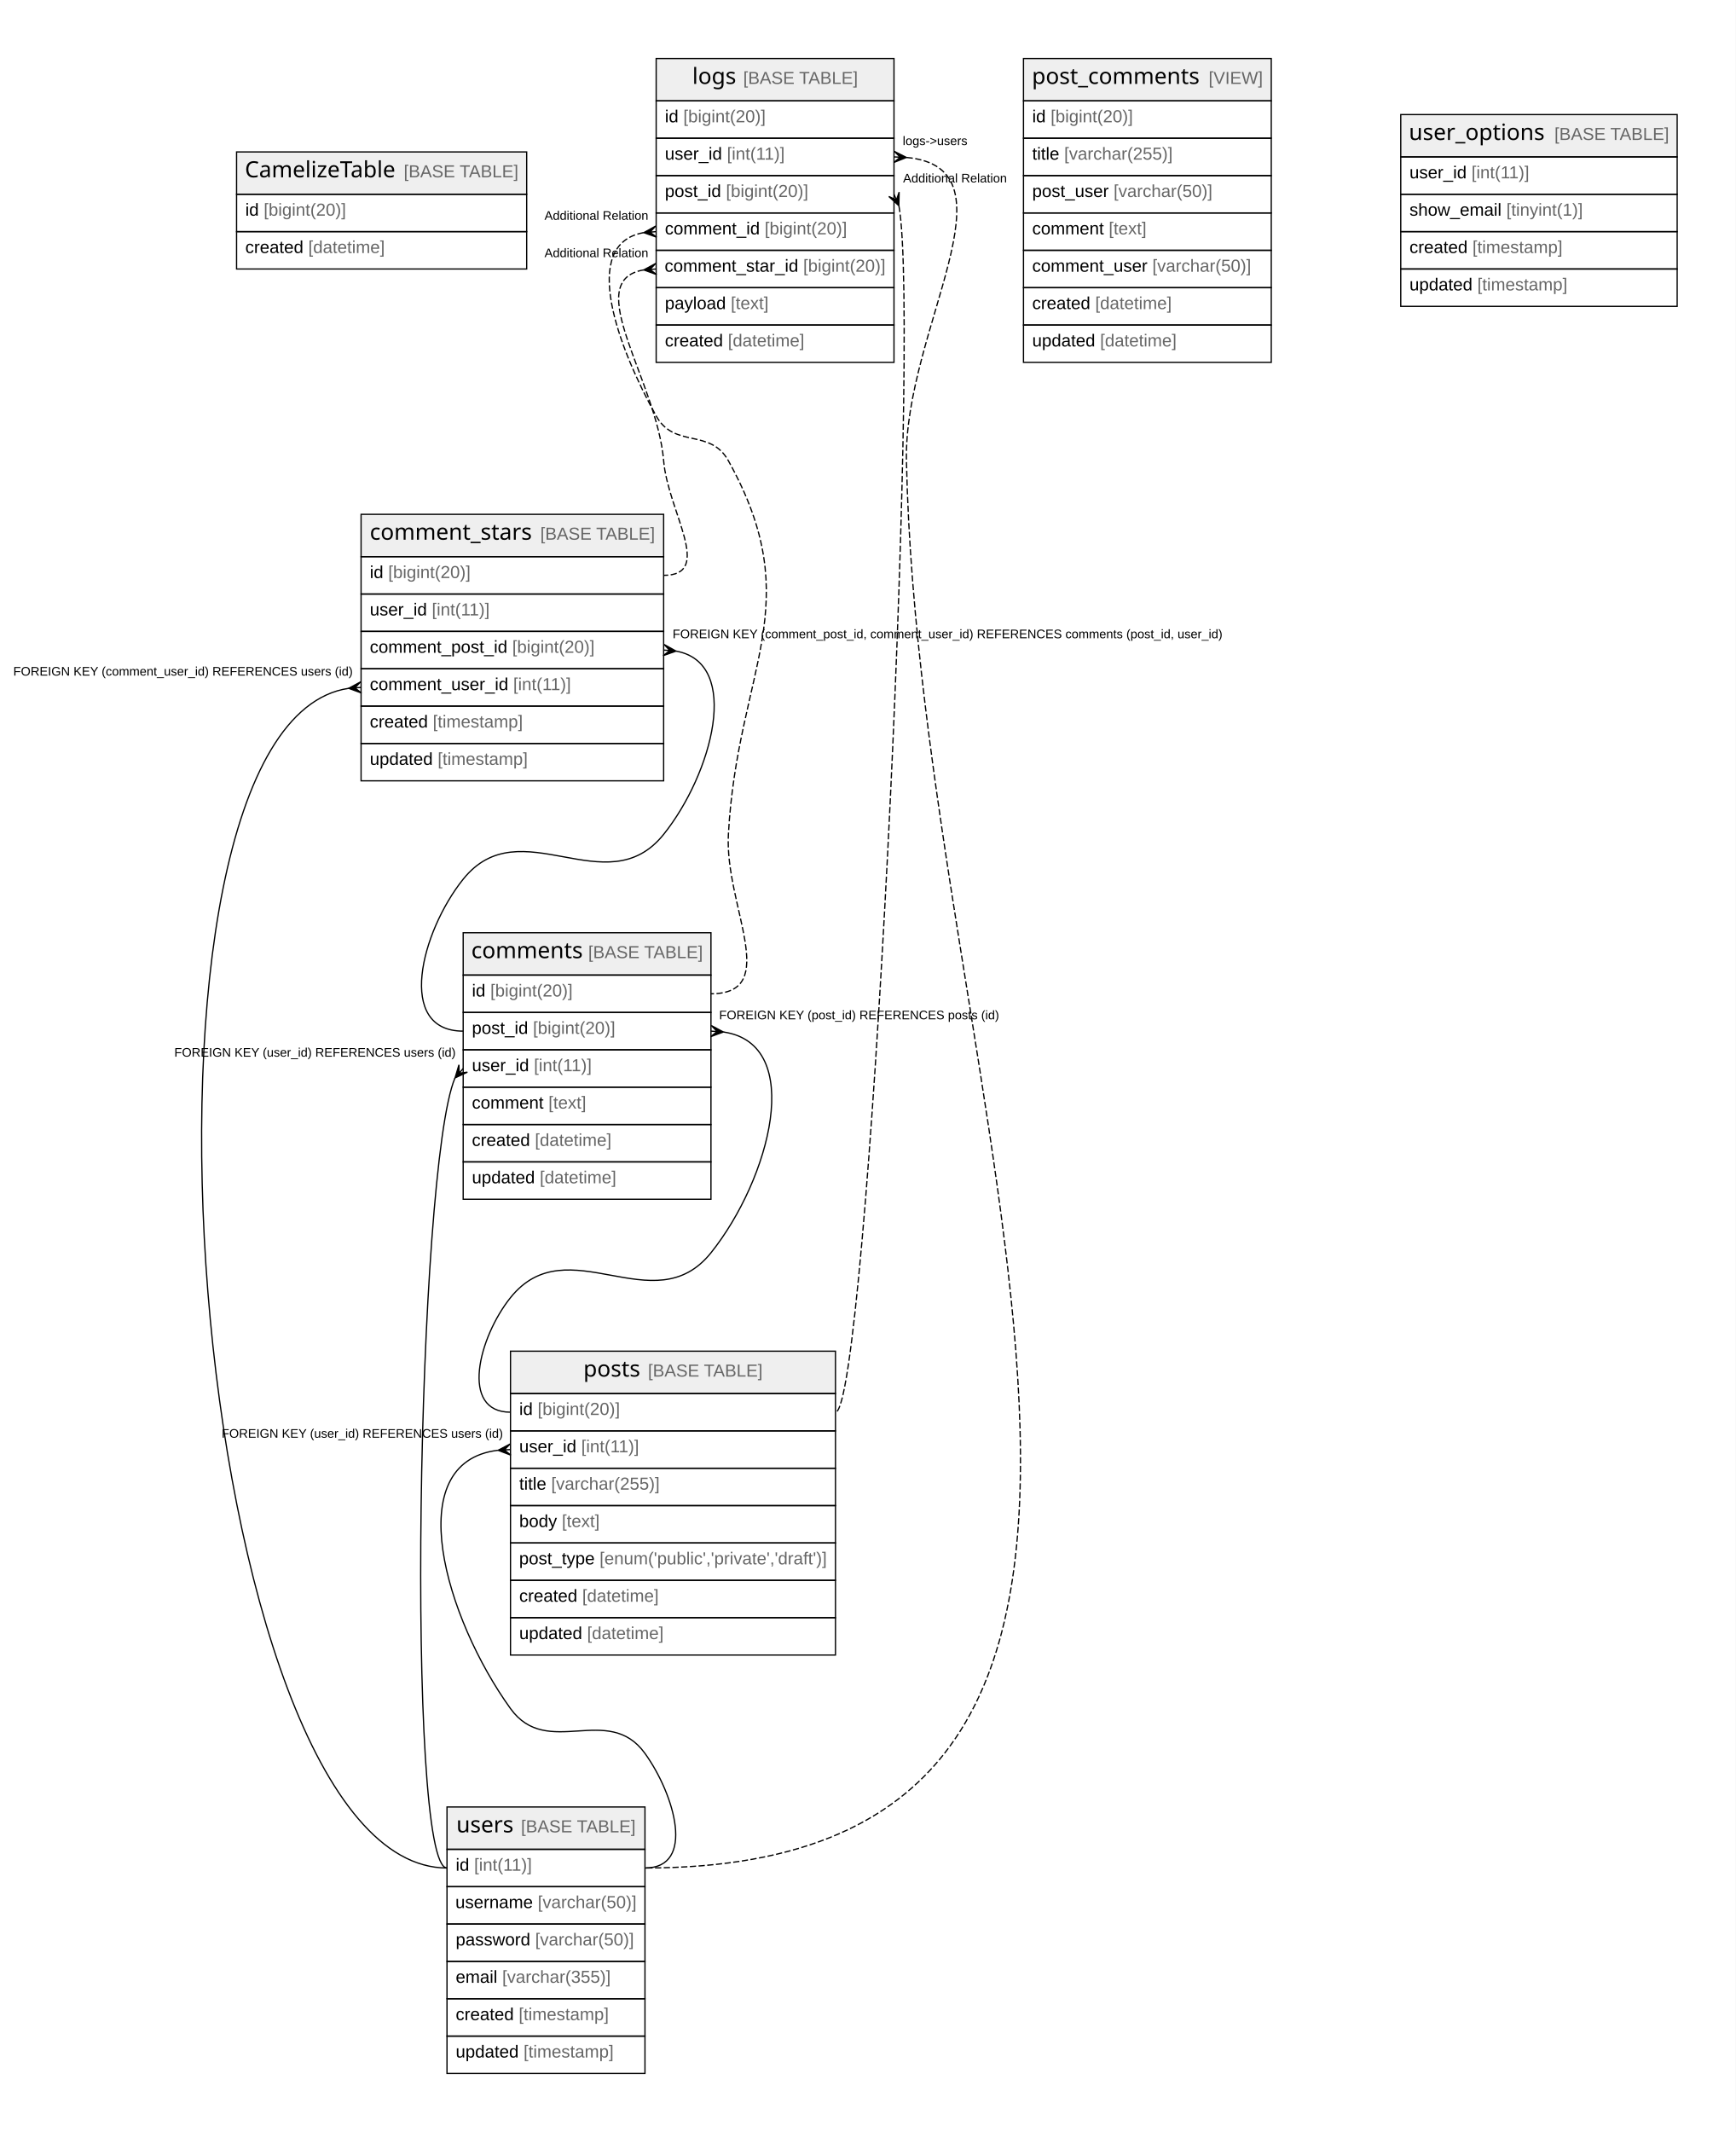
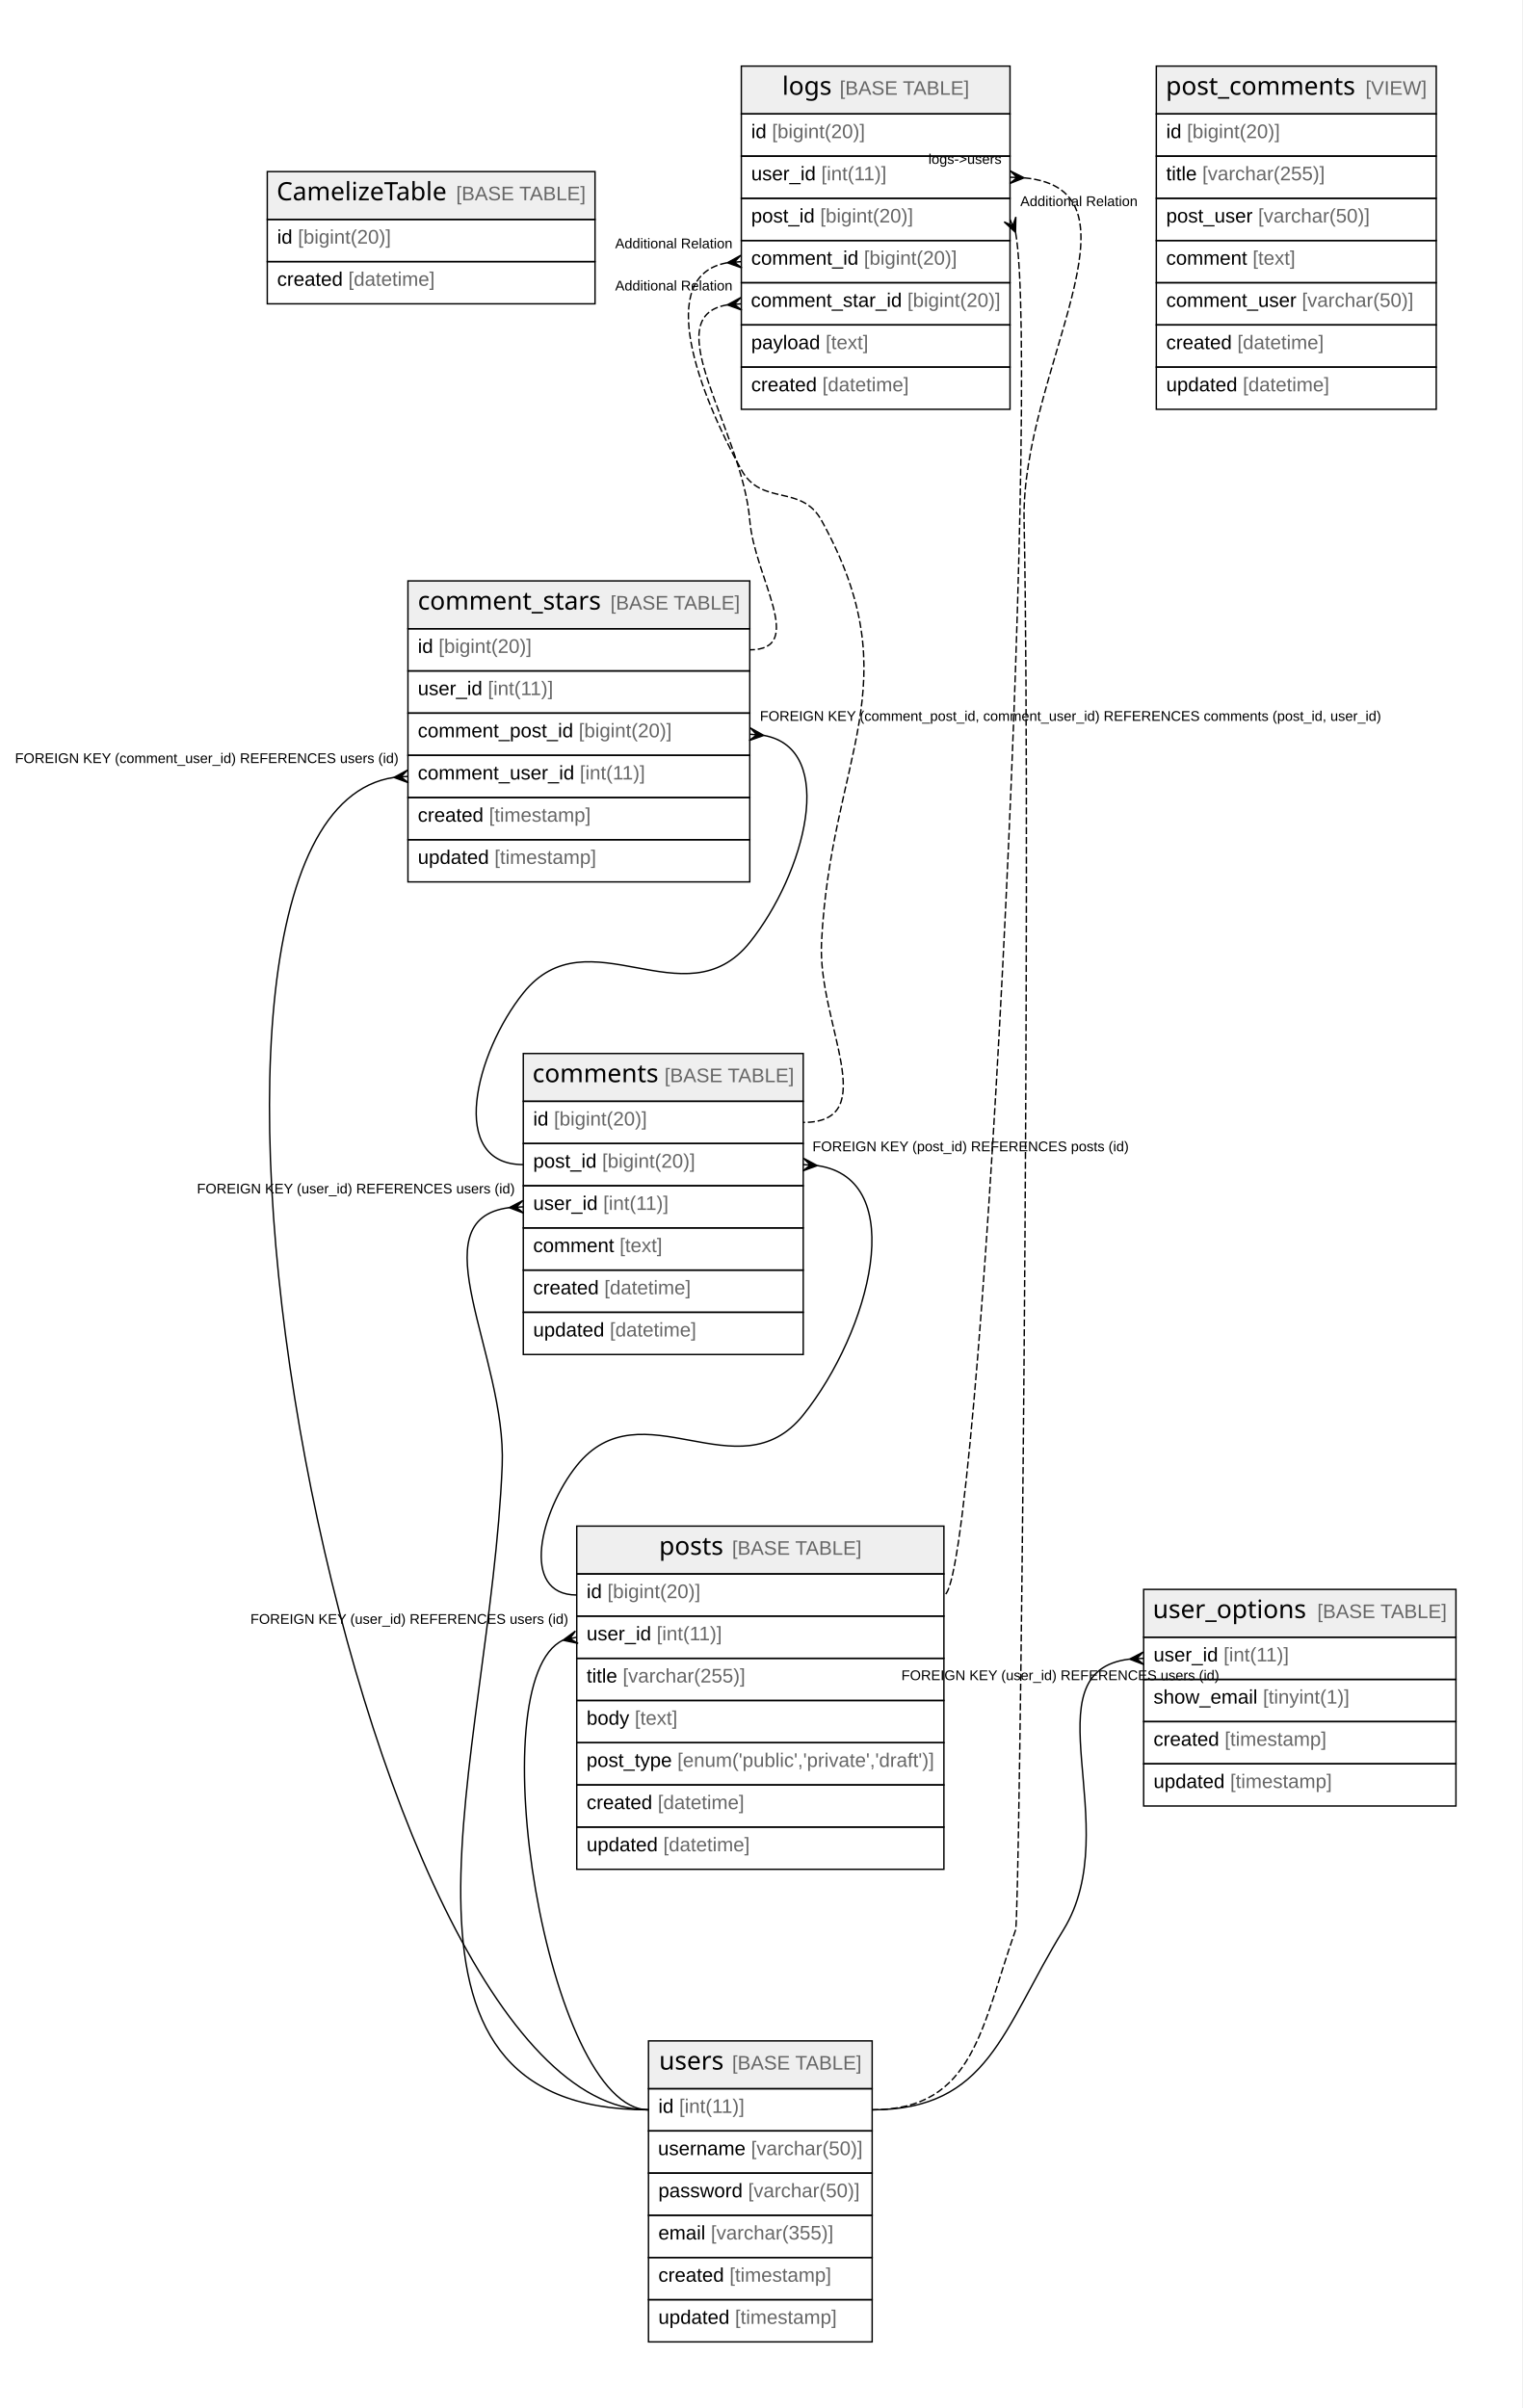
- <svg xmlns="http://www.w3.org/2000/svg" width="1394pt" height="1712pt" viewBox="0.00 0.00 1394.00 1712.00">
+ <svg xmlns="http://www.w3.org/2000/svg" width="1082pt" height="1712pt" viewBox="0.00 0.00 1082.00 1712.00">
  <g id="graph0" class="graph" transform="scale(1 1) rotate(0) translate(4 1708)">
-     <polygon fill="#ffffff" stroke="transparent" points="-4,4 -4,-1708 1390,-1708 1390,4 -4,4" />
+     <polygon fill="#ffffff" stroke="transparent" points="-4,4 -4,-1708 1078,-1708 1078,4 -4,4" />
    <g id="node1" class="node">
      <polygon fill="#efefef" stroke="transparent" points="186,-1552 186,-1586 419,-1586 419,-1552 186,-1552" />
      <polygon fill="none" stroke="#000000" points="186,-1552 186,-1586 419,-1586 419,-1552 186,-1552" />
      <text text-anchor="start" x="192.658" y="-1565.6" font-family="Arial Bold" font-size="18.00" fill="#000000">CamelizeTable</text>
      <text text-anchor="start" x="316.373" y="-1565.6" font-family="Arial" font-size="14.00" fill="#000000"> </text>
      <text text-anchor="start" x="320.262" y="-1565.6" font-family="Arial" font-size="14.00" fill="#666666">[BASE TABLE]</text>
      <polygon fill="none" stroke="#000000" points="186,-1522 186,-1552 419,-1552 419,-1522 186,-1522" />
      <text text-anchor="start" x="193" y="-1534.8" font-family="Arial" font-size="14.00" fill="#000000">id </text>
      <text text-anchor="start" x="207.786" y="-1534.8" font-family="Arial" font-size="14.00" fill="#666666">[bigint(20)]</text>
      <polygon fill="none" stroke="#000000" points="186,-1492 186,-1522 419,-1522 419,-1492 186,-1492" />
      <text text-anchor="start" x="193" y="-1504.8" font-family="Arial" font-size="14.00" fill="#000000">created </text>
      <text text-anchor="start" x="243.586" y="-1504.8" font-family="Arial" font-size="14.00" fill="#666666">[datetime]</text>
    </g>
    <g id="node2" class="node">
      <polygon fill="#efefef" stroke="transparent" points="286,-1261 286,-1295 529,-1295 529,-1261 286,-1261" />
      <polygon fill="none" stroke="#000000" points="286,-1261 286,-1295 529,-1295 529,-1261 286,-1261" />
      <text text-anchor="start" x="292.986" y="-1274.6" font-family="Arial Bold" font-size="18.00" fill="#000000">comment_stars</text>
      <text text-anchor="start" x="426.044" y="-1274.6" font-family="Arial" font-size="14.00" fill="#000000"> </text>
      <text text-anchor="start" x="429.934" y="-1274.6" font-family="Arial" font-size="14.00" fill="#666666">[BASE TABLE]</text>
      <polygon fill="none" stroke="#000000" points="286,-1231 286,-1261 529,-1261 529,-1231 286,-1231" />
      <text text-anchor="start" x="293" y="-1243.8" font-family="Arial" font-size="14.00" fill="#000000">id </text>
      <text text-anchor="start" x="307.786" y="-1243.8" font-family="Arial" font-size="14.00" fill="#666666">[bigint(20)]</text>
      <polygon fill="none" stroke="#000000" points="286,-1201 286,-1231 529,-1231 529,-1201 286,-1201" />
      <text text-anchor="start" x="293" y="-1213.8" font-family="Arial" font-size="14.00" fill="#000000">user_id </text>
      <text text-anchor="start" x="342.807" y="-1213.8" font-family="Arial" font-size="14.00" fill="#666666">[int(11)]</text>
      <polygon fill="none" stroke="#000000" points="286,-1171 286,-1201 529,-1201 529,-1171 286,-1171" />
      <text text-anchor="start" x="293" y="-1183.8" font-family="Arial" font-size="14.00" fill="#000000">comment_post_id </text>
      <text text-anchor="start" x="407.393" y="-1183.8" font-family="Arial" font-size="14.00" fill="#666666">[bigint(20)]</text>
      <polygon fill="none" stroke="#000000" points="286,-1141 286,-1171 529,-1171 529,-1141 286,-1141" />
      <text text-anchor="start" x="293" y="-1153.8" font-family="Arial" font-size="14.00" fill="#000000">comment_user_id </text>
      <text text-anchor="start" x="408.165" y="-1153.8" font-family="Arial" font-size="14.00" fill="#666666">[int(11)]</text>
      <polygon fill="none" stroke="#000000" points="286,-1111 286,-1141 529,-1141 529,-1111 286,-1111" />
      <text text-anchor="start" x="293" y="-1123.8" font-family="Arial" font-size="14.00" fill="#000000">created </text>
      <text text-anchor="start" x="343.586" y="-1123.8" font-family="Arial" font-size="14.00" fill="#666666">[timestamp]</text>
      <polygon fill="none" stroke="#000000" points="286,-1081 286,-1111 529,-1111 529,-1081 286,-1081" />
      <text text-anchor="start" x="293" y="-1093.8" font-family="Arial" font-size="14.00" fill="#000000">updated </text>
      <text text-anchor="start" x="347.496" y="-1093.8" font-family="Arial" font-size="14.00" fill="#666666">[timestamp]</text>
    </g>
    <g id="node3" class="node">
      <polygon fill="#efefef" stroke="transparent" points="368,-925 368,-959 567,-959 567,-925 368,-925" />
      <polygon fill="none" stroke="#000000" points="368,-925 368,-959 567,-959 567,-925 368,-925" />
      <text text-anchor="start" x="374.502" y="-938.6" font-family="Arial Bold" font-size="18.00" fill="#000000">comments</text>
      <text text-anchor="start" x="464.528" y="-938.6" font-family="Arial" font-size="14.00" fill="#000000"> </text>
      <text text-anchor="start" x="468.418" y="-938.6" font-family="Arial" font-size="14.00" fill="#666666">[BASE TABLE]</text>
      <polygon fill="none" stroke="#000000" points="368,-895 368,-925 567,-925 567,-895 368,-895" />
      <text text-anchor="start" x="375" y="-907.8" font-family="Arial" font-size="14.00" fill="#000000">id </text>
      <text text-anchor="start" x="389.786" y="-907.8" font-family="Arial" font-size="14.00" fill="#666666">[bigint(20)]</text>
      <polygon fill="none" stroke="#000000" points="368,-865 368,-895 567,-895 567,-865 368,-865" />
      <text text-anchor="start" x="375" y="-877.8" font-family="Arial" font-size="14.00" fill="#000000">post_id </text>
      <text text-anchor="start" x="424.034" y="-877.8" font-family="Arial" font-size="14.00" fill="#666666">[bigint(20)]</text>
      <polygon fill="none" stroke="#000000" points="368,-835 368,-865 567,-865 567,-835 368,-835" />
      <text text-anchor="start" x="375" y="-847.8" font-family="Arial" font-size="14.00" fill="#000000">user_id </text>
      <text text-anchor="start" x="424.807" y="-847.8" font-family="Arial" font-size="14.00" fill="#666666">[int(11)]</text>
      <polygon fill="none" stroke="#000000" points="368,-805 368,-835 567,-835 567,-805 368,-805" />
      <text text-anchor="start" x="375" y="-817.8" font-family="Arial" font-size="14.00" fill="#000000">comment </text>
      <text text-anchor="start" x="436.462" y="-817.8" font-family="Arial" font-size="14.00" fill="#666666">[text]</text>
      <polygon fill="none" stroke="#000000" points="368,-775 368,-805 567,-805 567,-775 368,-775" />
      <text text-anchor="start" x="375" y="-787.8" font-family="Arial" font-size="14.00" fill="#000000">created </text>
      <text text-anchor="start" x="425.586" y="-787.8" font-family="Arial" font-size="14.00" fill="#666666">[datetime]</text>
      <polygon fill="none" stroke="#000000" points="368,-745 368,-775 567,-775 567,-745 368,-745" />
      <text text-anchor="start" x="375" y="-757.8" font-family="Arial" font-size="14.00" fill="#000000">updated </text>
      <text text-anchor="start" x="429.496" y="-757.8" font-family="Arial" font-size="14.00" fill="#666666">[datetime]</text>
    </g>
    <g id="edge2" class="edge">
      <path fill="none" stroke="#000000" d="M538.992,-1185.156C592.032,-1175.563 567.876,-1086.529 529,-1038 483.158,-980.775 413.842,-1059.225 368,-1002 334.099,-959.682 313.778,-880 368,-880" />
      <polygon fill="#000000" stroke="#000000" points="538.965,-1185.158 528.621,-1181.516 533.982,-1185.579 529,-1186 529,-1186 529,-1186 533.982,-1185.579 529.379,-1190.484 538.965,-1185.158 538.965,-1185.158" />
      <text text-anchor="start" x="536.182" y="-1195.5" font-family="Arial" font-size="10.00" fill="#000000">FOREIGN KEY (comment_post_id, comment_user_id) REFERENCES comments (post_id, user_id)</text>
    </g>
    <g id="node8" class="node">
-       <polygon fill="#efefef" stroke="transparent" points="355,-223 355,-257 514,-257 514,-223 355,-223" />
-       <polygon fill="none" stroke="#000000" points="355,-223 355,-257 514,-257 514,-223 355,-223" />
-       <text text-anchor="start" x="362.499" y="-236.6" font-family="Arial Bold" font-size="18.00" fill="#000000">users</text>
-       <text text-anchor="start" x="410.531" y="-236.6" font-family="Arial" font-size="14.00" fill="#000000"> </text>
-       <text text-anchor="start" x="414.421" y="-236.6" font-family="Arial" font-size="14.00" fill="#666666">[BASE TABLE]</text>
-       <polygon fill="none" stroke="#000000" points="355,-193 355,-223 514,-223 514,-193 355,-193" />
-       <text text-anchor="start" x="362" y="-205.8" font-family="Arial" font-size="14.00" fill="#000000">id </text>
-       <text text-anchor="start" x="376.786" y="-205.8" font-family="Arial" font-size="14.00" fill="#666666">[int(11)]</text>
-       <polygon fill="none" stroke="#000000" points="355,-163 355,-193 514,-193 514,-163 355,-163" />
-       <text text-anchor="start" x="361.748" y="-175.8" font-family="Arial" font-size="14.00" fill="#000000">username </text>
-       <text text-anchor="start" x="427.893" y="-175.8" font-family="Arial" font-size="14.00" fill="#666666">[varchar(50)]</text>
-       <polygon fill="none" stroke="#000000" points="355,-133 355,-163 514,-163 514,-133 355,-133" />
-       <text text-anchor="start" x="362" y="-145.8" font-family="Arial" font-size="14.00" fill="#000000">password </text>
-       <text text-anchor="start" x="425.807" y="-145.8" font-family="Arial" font-size="14.00" fill="#666666">[varchar(50)]</text>
-       <polygon fill="none" stroke="#000000" points="355,-103 355,-133 514,-133 514,-103 355,-103" />
-       <text text-anchor="start" x="362" y="-115.8" font-family="Arial" font-size="14.00" fill="#000000">email </text>
-       <text text-anchor="start" x="399.345" y="-115.8" font-family="Arial" font-size="14.00" fill="#666666">[varchar(355)]</text>
-       <polygon fill="none" stroke="#000000" points="355,-73 355,-103 514,-103 514,-73 355,-73" />
-       <text text-anchor="start" x="362" y="-85.8" font-family="Arial" font-size="14.00" fill="#000000">created </text>
-       <text text-anchor="start" x="412.586" y="-85.8" font-family="Arial" font-size="14.00" fill="#666666">[timestamp]</text>
-       <polygon fill="none" stroke="#000000" points="355,-43 355,-73 514,-73 514,-43 355,-43" />
-       <text text-anchor="start" x="362" y="-55.8" font-family="Arial" font-size="14.00" fill="#000000">updated </text>
-       <text text-anchor="start" x="416.496" y="-55.8" font-family="Arial" font-size="14.00" fill="#666666">[timestamp]</text>
+       <polygon fill="#efefef" stroke="transparent" points="457,-223 457,-257 616,-257 616,-223 457,-223" />
+       <polygon fill="none" stroke="#000000" points="457,-223 457,-257 616,-257 616,-223 457,-223" />
+       <text text-anchor="start" x="464.499" y="-236.6" font-family="Arial Bold" font-size="18.00" fill="#000000">users</text>
+       <text text-anchor="start" x="512.531" y="-236.6" font-family="Arial" font-size="14.00" fill="#000000"> </text>
+       <text text-anchor="start" x="516.421" y="-236.6" font-family="Arial" font-size="14.00" fill="#666666">[BASE TABLE]</text>
+       <polygon fill="none" stroke="#000000" points="457,-193 457,-223 616,-223 616,-193 457,-193" />
+       <text text-anchor="start" x="464" y="-205.8" font-family="Arial" font-size="14.00" fill="#000000">id </text>
+       <text text-anchor="start" x="478.786" y="-205.8" font-family="Arial" font-size="14.00" fill="#666666">[int(11)]</text>
+       <polygon fill="none" stroke="#000000" points="457,-163 457,-193 616,-193 616,-163 457,-163" />
+       <text text-anchor="start" x="463.748" y="-175.8" font-family="Arial" font-size="14.00" fill="#000000">username </text>
+       <text text-anchor="start" x="529.893" y="-175.8" font-family="Arial" font-size="14.00" fill="#666666">[varchar(50)]</text>
+       <polygon fill="none" stroke="#000000" points="457,-133 457,-163 616,-163 616,-133 457,-133" />
+       <text text-anchor="start" x="464" y="-145.8" font-family="Arial" font-size="14.00" fill="#000000">password </text>
+       <text text-anchor="start" x="527.807" y="-145.8" font-family="Arial" font-size="14.00" fill="#666666">[varchar(50)]</text>
+       <polygon fill="none" stroke="#000000" points="457,-103 457,-133 616,-133 616,-103 457,-103" />
+       <text text-anchor="start" x="464" y="-115.8" font-family="Arial" font-size="14.00" fill="#000000">email </text>
+       <text text-anchor="start" x="501.345" y="-115.8" font-family="Arial" font-size="14.00" fill="#666666">[varchar(355)]</text>
+       <polygon fill="none" stroke="#000000" points="457,-73 457,-103 616,-103 616,-73 457,-73" />
+       <text text-anchor="start" x="464" y="-85.8" font-family="Arial" font-size="14.00" fill="#000000">created </text>
+       <text text-anchor="start" x="514.586" y="-85.8" font-family="Arial" font-size="14.00" fill="#666666">[timestamp]</text>
+       <polygon fill="none" stroke="#000000" points="457,-43 457,-73 616,-73 616,-43 457,-43" />
+       <text text-anchor="start" x="464" y="-55.8" font-family="Arial" font-size="14.00" fill="#000000">updated </text>
+       <text text-anchor="start" x="518.496" y="-55.8" font-family="Arial" font-size="14.00" fill="#666666">[timestamp]</text>
    </g>
    <g id="edge1" class="edge">
-       <path fill="none" stroke="#000000" d="M276.007,-1155.27C77.037,-1125.695 147.18,-208 355,-208" />
-       <polygon fill="#000000" stroke="#000000" points="276.027,-1155.271 285.672,-1160.488 281.013,-1155.635 286,-1156 286,-1156 286,-1156 281.013,-1155.635 286.328,-1151.512 276.027,-1155.271 276.027,-1155.271" />
+       <path fill="none" stroke="#000000" d="M275.951,-1155.27C77.456,-1125.695 246.383,-208 457,-208" />
+       <polygon fill="#000000" stroke="#000000" points="276.026,-1155.275 285.674,-1160.488 281.013,-1155.638 286,-1156 286,-1156 286,-1156 281.013,-1155.638 286.326,-1151.512 276.026,-1155.275 276.026,-1155.275" />
      <text text-anchor="start" x="6.669" y="-1165.5" font-family="Arial" font-size="10.00" fill="#000000">FOREIGN KEY (comment_user_id) REFERENCES users (id)</text>
    </g>
    <g id="node6" class="node">
      <polygon fill="#efefef" stroke="transparent" points="406,-589 406,-623 667,-623 667,-589 406,-589" />
      <polygon fill="none" stroke="#000000" points="406,-589 406,-623 667,-623 667,-589 406,-589" />
      <text text-anchor="start" x="464.512" y="-602.6" font-family="Arial Bold" font-size="18.00" fill="#000000">posts</text>
      <text text-anchor="start" x="512.518" y="-602.6" font-family="Arial" font-size="14.00" fill="#000000"> </text>
      <text text-anchor="start" x="516.408" y="-602.6" font-family="Arial" font-size="14.00" fill="#666666">[BASE TABLE]</text>
      <polygon fill="none" stroke="#000000" points="406,-559 406,-589 667,-589 667,-559 406,-559" />
      <text text-anchor="start" x="413" y="-571.8" font-family="Arial" font-size="14.00" fill="#000000">id </text>
      <text text-anchor="start" x="427.786" y="-571.8" font-family="Arial" font-size="14.00" fill="#666666">[bigint(20)]</text>
      <polygon fill="none" stroke="#000000" points="406,-529 406,-559 667,-559 667,-529 406,-529" />
      <text text-anchor="start" x="413" y="-541.8" font-family="Arial" font-size="14.00" fill="#000000">user_id </text>
      <text text-anchor="start" x="462.807" y="-541.8" font-family="Arial" font-size="14.00" fill="#666666">[int(11)]</text>
      <polygon fill="none" stroke="#000000" points="406,-499 406,-529 667,-529 667,-499 406,-499" />
      <text text-anchor="start" x="413" y="-511.8" font-family="Arial" font-size="14.00" fill="#000000">title </text>
      <text text-anchor="start" x="438.676" y="-511.8" font-family="Arial" font-size="14.00" fill="#666666">[varchar(255)]</text>
      <polygon fill="none" stroke="#000000" points="406,-469 406,-499 667,-499 667,-469 406,-469" />
      <text text-anchor="start" x="413" y="-481.8" font-family="Arial" font-size="14.00" fill="#000000">body </text>
      <text text-anchor="start" x="447.248" y="-481.8" font-family="Arial" font-size="14.00" fill="#666666">[text]</text>
      <polygon fill="none" stroke="#000000" points="406,-439 406,-469 667,-469 667,-439 406,-439" />
      <text text-anchor="start" x="412.923" y="-451.8" font-family="Arial" font-size="14.00" fill="#000000">post_type </text>
      <text text-anchor="start" x="477.523" y="-451.8" font-family="Arial" font-size="14.00" fill="#666666">[enum('public','private','draft')]</text>
      <polygon fill="none" stroke="#000000" points="406,-409 406,-439 667,-439 667,-409 406,-409" />
      <text text-anchor="start" x="413" y="-421.8" font-family="Arial" font-size="14.00" fill="#000000">created </text>
      <text text-anchor="start" x="463.586" y="-421.8" font-family="Arial" font-size="14.00" fill="#666666">[datetime]</text>
      <polygon fill="none" stroke="#000000" points="406,-379 406,-409 667,-409 667,-379 406,-379" />
      <text text-anchor="start" x="413" y="-391.8" font-family="Arial" font-size="14.00" fill="#000000">updated </text>
      <text text-anchor="start" x="467.496" y="-391.8" font-family="Arial" font-size="14.00" fill="#666666">[datetime]</text>
    </g>
    <g id="edge3" class="edge">
      <path fill="none" stroke="#000000" d="M577.011,-879.312C643.407,-869.665 614.24,-760.969 567,-702 521.158,-644.775 451.842,-723.225 406,-666 380.436,-634.088 365.111,-574 406,-574" />
      <polygon fill="#000000" stroke="#000000" points="576.976,-879.314 566.691,-875.511 571.988,-879.657 567,-880 567,-880 567,-880 571.988,-879.657 567.309,-884.489 576.976,-879.314 576.976,-879.314" />
      <text text-anchor="start" x="573.563" y="-889.5" font-family="Arial" font-size="10.00" fill="#000000">FOREIGN KEY (post_id) REFERENCES posts (id)</text>
    </g>
    <g id="edge4" class="edge">
-       <path fill="none" stroke="#000000" d="M361.392,-842.343C330.852,-769.909 321.625,-208 355,-208" />
-       <polygon fill="#000000" stroke="#000000" points="361.466,-842.429 364.593,-852.94 364.733,-846.215 368,-850 368,-850 368,-850 364.733,-846.215 371.407,-847.06 361.466,-842.429 361.466,-842.429" />
+       <path fill="none" stroke="#000000" d="M357.845,-849.394C292.126,-840.875 356.186,-744.298 353,-666 344.513,-457.435 248.262,-208 457,-208" />
+       <polygon fill="#000000" stroke="#000000" points="358.018,-849.404 367.732,-854.492 363.009,-849.702 368,-850 368,-850 368,-850 363.009,-849.702 368.268,-845.508 358.018,-849.404 358.018,-849.404" />
      <text text-anchor="start" x="136.012" y="-859.5" font-family="Arial" font-size="10.00" fill="#000000">FOREIGN KEY (user_id) REFERENCES users (id)</text>
    </g>
    <g id="node4" class="node">
      <polygon fill="#efefef" stroke="transparent" points="523,-1627 523,-1661 714,-1661 714,-1627 523,-1627" />
      <polygon fill="none" stroke="#000000" points="523,-1627 523,-1661 714,-1661 714,-1627 523,-1627" />
      <text text-anchor="start" x="552.014" y="-1640.6" font-family="Arial Bold" font-size="18.00" fill="#000000">logs</text>
      <text text-anchor="start" x="589.016" y="-1640.6" font-family="Arial" font-size="14.00" fill="#000000"> </text>
      <text text-anchor="start" x="592.906" y="-1640.6" font-family="Arial" font-size="14.00" fill="#666666">[BASE TABLE]</text>
      <polygon fill="none" stroke="#000000" points="523,-1597 523,-1627 714,-1627 714,-1597 523,-1597" />
      <text text-anchor="start" x="530" y="-1609.8" font-family="Arial" font-size="14.00" fill="#000000">id </text>
      <text text-anchor="start" x="544.786" y="-1609.8" font-family="Arial" font-size="14.00" fill="#666666">[bigint(20)]</text>
      <polygon fill="none" stroke="#000000" points="523,-1567 523,-1597 714,-1597 714,-1567 523,-1567" />
      <text text-anchor="start" x="530" y="-1579.8" font-family="Arial" font-size="14.00" fill="#000000">user_id </text>
      <text text-anchor="start" x="579.807" y="-1579.8" font-family="Arial" font-size="14.00" fill="#666666">[int(11)]</text>
      <polygon fill="none" stroke="#000000" points="523,-1537 523,-1567 714,-1567 714,-1537 523,-1537" />
      <text text-anchor="start" x="530" y="-1549.8" font-family="Arial" font-size="14.00" fill="#000000">post_id </text>
      <text text-anchor="start" x="579.034" y="-1549.8" font-family="Arial" font-size="14.00" fill="#666666">[bigint(20)]</text>
      <polygon fill="none" stroke="#000000" points="523,-1507 523,-1537 714,-1537 714,-1507 523,-1507" />
      <text text-anchor="start" x="530" y="-1519.8" font-family="Arial" font-size="14.00" fill="#000000">comment_id </text>
      <text text-anchor="start" x="610.144" y="-1519.8" font-family="Arial" font-size="14.00" fill="#666666">[bigint(20)]</text>
      <polygon fill="none" stroke="#000000" points="523,-1477 523,-1507 714,-1507 714,-1477 523,-1477" />
      <text text-anchor="start" x="529.793" y="-1489.8" font-family="Arial" font-size="14.00" fill="#000000">comment_star_id </text>
      <text text-anchor="start" x="641.062" y="-1489.8" font-family="Arial" font-size="14.00" fill="#666666">[bigint(20)]</text>
      <polygon fill="none" stroke="#000000" points="523,-1447 523,-1477 714,-1477 714,-1447 523,-1447" />
      <text text-anchor="start" x="530" y="-1459.8" font-family="Arial" font-size="14.00" fill="#000000">payload </text>
      <text text-anchor="start" x="582.931" y="-1459.8" font-family="Arial" font-size="14.00" fill="#666666">[text]</text>
      <polygon fill="none" stroke="#000000" points="523,-1417 523,-1447 714,-1447 714,-1417 523,-1417" />
      <text text-anchor="start" x="530" y="-1429.8" font-family="Arial" font-size="14.00" fill="#000000">created </text>
      <text text-anchor="start" x="580.586" y="-1429.8" font-family="Arial" font-size="14.00" fill="#666666">[datetime]</text>
    </g>
-     <g id="edge9" class="edge">
+     <g id="edge10" class="edge">
      <path fill="none" stroke="#000000" stroke-dasharray="5,2" d="M512.962,-1491.248C461.845,-1482.675 523.659,-1402.53 529,-1338 532.372,-1297.25 569.889,-1246 529,-1246" />
      <polygon fill="#000000" stroke="#000000" points="513.028,-1491.253 522.664,-1496.487 518.014,-1491.626 523,-1492 523,-1492 523,-1492 518.014,-1491.626 523.336,-1487.513 513.028,-1491.253 513.028,-1491.253" />
      <text text-anchor="start" x="433.306" y="-1501.5" font-family="Arial" font-size="10.00" fill="#000000">Additional Relation</text>
    </g>
+     <g id="edge9" class="edge">
+       <path fill="none" stroke="#000000" stroke-dasharray="5,2" d="M512.765,-1521.152C461.07,-1511.865 493.047,-1428.344 523,-1374 537.463,-1347.759 565.537,-1364.241 580,-1338 644.361,-1221.229 586.745,-1171.163 580,-1038 577.107,-980.892 624.182,-910 567,-910" />
+       <polygon fill="#000000" stroke="#000000" points="513.034,-1521.175 522.629,-1526.485 518.017,-1521.587 523,-1522 523,-1522 523,-1522 518.017,-1521.587 523.371,-1517.515 513.034,-1521.175 513.034,-1521.175" />
+       <text text-anchor="start" x="433.306" y="-1531.5" font-family="Arial" font-size="10.00" fill="#000000">Additional Relation</text>
+     </g>
    <g id="edge8" class="edge">
-       <path fill="none" stroke="#000000" stroke-dasharray="5,2" d="M512.763,-1521.151C461.045,-1511.852 492.835,-1428.227 523,-1374 537.749,-1347.486 566.251,-1364.514 581,-1338 645.817,-1221.482 588.259,-1171.136 581,-1038 577.884,-980.857 624.228,-910 567,-910" />
-       <polygon fill="#000000" stroke="#000000" points="513.034,-1521.174 522.628,-1526.485 518.017,-1521.587 523,-1522 523,-1522 523,-1522 518.017,-1521.587 523.372,-1517.515 513.034,-1521.174 513.034,-1521.174" />
-       <text text-anchor="start" x="433.306" y="-1531.5" font-family="Arial" font-size="10.00" fill="#000000">Additional Relation</text>
-     </g>
-     <g id="edge7" class="edge">
      <path fill="none" stroke="#000000" stroke-dasharray="5,2" d="M717.98,-1542.634C735.848,-1442.547 692.631,-574 667,-574" />
      <polygon fill="#000000" stroke="#000000" points="717.911,-1542.797 709.859,-1550.24 715.956,-1547.398 714,-1552 714,-1552 714,-1552 715.956,-1547.398 718.141,-1553.76 717.911,-1542.797 717.911,-1542.797" />
      <text text-anchor="start" x="721.306" y="-1561.5" font-family="Arial" font-size="10.00" fill="#000000">Additional Relation</text>
    </g>
-     <g id="edge6" class="edge">
-       <path fill="none" stroke="#000000" stroke-dasharray="5,2" d="M724.13,-1581.558C815.958,-1573.033 721.851,-1442.91 724,-1338 734.461,-827.286 1024.821,-208 514,-208" />
+     <g id="edge7" class="edge">
+       <path fill="none" stroke="#000000" stroke-dasharray="5,2" d="M724.13,-1581.558C815.958,-1573.033 721.851,-1442.91 724,-1338 729.152,-1086.466 720.917,-344.228 718,-336 693.694,-267.438 688.742,-208 616,-208" />
      <polygon fill="#000000" stroke="#000000" points="723.99,-1581.564 713.804,-1577.504 718.995,-1581.782 714,-1582 714,-1582 714,-1582 718.995,-1581.782 714.196,-1586.496 723.99,-1581.564 723.99,-1581.564" />
-       <text text-anchor="start" x="721.016" y="-1591.5" font-family="Arial" font-size="10.00" fill="#000000">logs-&gt;users</text>
+       <text text-anchor="start" x="656.016" y="-1591.5" font-family="Arial" font-size="10.00" fill="#000000">logs-&gt;users</text>
    </g>
    <g id="node5" class="node">
      <polygon fill="#efefef" stroke="transparent" points="818,-1627 818,-1661 1017,-1661 1017,-1627 818,-1627" />
      <polygon fill="none" stroke="#000000" points="818,-1627 818,-1661 1017,-1661 1017,-1627 818,-1627" />
      <text text-anchor="start" x="824.76" y="-1640.6" font-family="Arial Bold" font-size="18.00" fill="#000000">post_comments</text>
      <text text-anchor="start" x="962.792" y="-1640.6" font-family="Arial" font-size="14.00" fill="#000000"> </text>
      <text text-anchor="start" x="966.682" y="-1640.6" font-family="Arial" font-size="14.00" fill="#666666">[VIEW]</text>
      <polygon fill="none" stroke="#000000" points="818,-1597 818,-1627 1017,-1627 1017,-1597 818,-1597" />
      <text text-anchor="start" x="825" y="-1609.8" font-family="Arial" font-size="14.00" fill="#000000">id </text>
      <text text-anchor="start" x="839.786" y="-1609.8" font-family="Arial" font-size="14.00" fill="#666666">[bigint(20)]</text>
      <polygon fill="none" stroke="#000000" points="818,-1567 818,-1597 1017,-1597 1017,-1567 818,-1567" />
      <text text-anchor="start" x="825" y="-1579.8" font-family="Arial" font-size="14.00" fill="#000000">title </text>
      <text text-anchor="start" x="850.676" y="-1579.8" font-family="Arial" font-size="14.00" fill="#666666">[varchar(255)]</text>
      <polygon fill="none" stroke="#000000" points="818,-1537 818,-1567 1017,-1567 1017,-1537 818,-1537" />
      <text text-anchor="start" x="825" y="-1549.8" font-family="Arial" font-size="14.00" fill="#000000">post_user </text>
      <text text-anchor="start" x="890.372" y="-1549.8" font-family="Arial" font-size="14.00" fill="#666666">[varchar(50)]</text>
      <polygon fill="none" stroke="#000000" points="818,-1507 818,-1537 1017,-1537 1017,-1507 818,-1507" />
      <text text-anchor="start" x="825" y="-1519.8" font-family="Arial" font-size="14.00" fill="#000000">comment </text>
      <text text-anchor="start" x="886.462" y="-1519.8" font-family="Arial" font-size="14.00" fill="#666666">[text]</text>
      <polygon fill="none" stroke="#000000" points="818,-1477 818,-1507 1017,-1507 1017,-1477 818,-1477" />
      <text text-anchor="start" x="825" y="-1489.8" font-family="Arial" font-size="14.00" fill="#000000">comment_user </text>
      <text text-anchor="start" x="921.482" y="-1489.8" font-family="Arial" font-size="14.00" fill="#666666">[varchar(50)]</text>
      <polygon fill="none" stroke="#000000" points="818,-1447 818,-1477 1017,-1477 1017,-1447 818,-1447" />
      <text text-anchor="start" x="825" y="-1459.8" font-family="Arial" font-size="14.00" fill="#000000">created </text>
      <text text-anchor="start" x="875.586" y="-1459.8" font-family="Arial" font-size="14.00" fill="#666666">[datetime]</text>
      <polygon fill="none" stroke="#000000" points="818,-1417 818,-1447 1017,-1447 1017,-1417 818,-1417" />
      <text text-anchor="start" x="825" y="-1429.8" font-family="Arial" font-size="14.00" fill="#000000">updated </text>
      <text text-anchor="start" x="879.496" y="-1429.8" font-family="Arial" font-size="14.00" fill="#666666">[datetime]</text>
    </g>
    <g id="edge5" class="edge">
-       <path fill="none" stroke="#000000" d="M395.759,-543.403C316.579,-533.697 354.058,-408.065 406,-336 435.584,-294.954 484.416,-341.046 514,-300 537.908,-266.829 554.889,-208 514,-208" />
-       <polygon fill="#000000" stroke="#000000" points="396.017,-543.418 405.738,-548.492 401.009,-543.709 406,-544 406,-544 406,-544 401.009,-543.709 406.262,-539.508 396.017,-543.418 396.017,-543.418" />
+       <path fill="none" stroke="#000000" d="M396.203,-541.854C335.313,-513.238 385.018,-208 457,-208" />
+       <polygon fill="#000000" stroke="#000000" points="396.231,-541.861 405.037,-548.396 401.116,-542.93 406,-544 406,-544 406,-544 401.116,-542.93 406.963,-539.604 396.231,-541.861 396.231,-541.861" />
      <text text-anchor="start" x="174.012" y="-553.5" font-family="Arial" font-size="10.00" fill="#000000">FOREIGN KEY (user_id) REFERENCES users (id)</text>
    </g>
    <g id="node7" class="node">
-       <polygon fill="#efefef" stroke="transparent" points="1121,-1582 1121,-1616 1343,-1616 1343,-1582 1121,-1582" />
-       <polygon fill="none" stroke="#000000" points="1121,-1582 1121,-1616 1343,-1616 1343,-1582 1121,-1582" />
-       <text text-anchor="start" x="1127.506" y="-1595.6" font-family="Arial Bold" font-size="18.00" fill="#000000">user_options</text>
-       <text text-anchor="start" x="1240.524" y="-1595.6" font-family="Arial" font-size="14.00" fill="#000000"> </text>
-       <text text-anchor="start" x="1244.414" y="-1595.6" font-family="Arial" font-size="14.00" fill="#666666">[BASE TABLE]</text>
-       <polygon fill="none" stroke="#000000" points="1121,-1552 1121,-1582 1343,-1582 1343,-1552 1121,-1552" />
-       <text text-anchor="start" x="1128" y="-1564.8" font-family="Arial" font-size="14.00" fill="#000000">user_id </text>
-       <text text-anchor="start" x="1177.807" y="-1564.8" font-family="Arial" font-size="14.00" fill="#666666">[int(11)]</text>
-       <polygon fill="none" stroke="#000000" points="1121,-1522 1121,-1552 1343,-1552 1343,-1522 1121,-1522" />
-       <text text-anchor="start" x="1128" y="-1534.8" font-family="Arial" font-size="14.00" fill="#000000">show_email </text>
-       <text text-anchor="start" x="1205.813" y="-1534.8" font-family="Arial" font-size="14.00" fill="#666666">[tinyint(1)]</text>
-       <polygon fill="none" stroke="#000000" points="1121,-1492 1121,-1522 1343,-1522 1343,-1492 1121,-1492" />
-       <text text-anchor="start" x="1128" y="-1504.8" font-family="Arial" font-size="14.00" fill="#000000">created </text>
-       <text text-anchor="start" x="1178.586" y="-1504.8" font-family="Arial" font-size="14.00" fill="#666666">[timestamp]</text>
-       <polygon fill="none" stroke="#000000" points="1121,-1462 1121,-1492 1343,-1492 1343,-1462 1121,-1462" />
-       <text text-anchor="start" x="1128" y="-1474.8" font-family="Arial" font-size="14.00" fill="#000000">updated </text>
-       <text text-anchor="start" x="1182.496" y="-1474.8" font-family="Arial" font-size="14.00" fill="#666666">[timestamp]</text>
+       <polygon fill="#efefef" stroke="transparent" points="809,-544 809,-578 1031,-578 1031,-544 809,-544" />
+       <polygon fill="none" stroke="#000000" points="809,-544 809,-578 1031,-578 1031,-544 809,-544" />
+       <text text-anchor="start" x="815.506" y="-557.6" font-family="Arial Bold" font-size="18.00" fill="#000000">user_options</text>
+       <text text-anchor="start" x="928.524" y="-557.6" font-family="Arial" font-size="14.00" fill="#000000"> </text>
+       <text text-anchor="start" x="932.414" y="-557.6" font-family="Arial" font-size="14.00" fill="#666666">[BASE TABLE]</text>
+       <polygon fill="none" stroke="#000000" points="809,-514 809,-544 1031,-544 1031,-514 809,-514" />
+       <text text-anchor="start" x="816" y="-526.8" font-family="Arial" font-size="14.00" fill="#000000">user_id </text>
+       <text text-anchor="start" x="865.807" y="-526.8" font-family="Arial" font-size="14.00" fill="#666666">[int(11)]</text>
+       <polygon fill="none" stroke="#000000" points="809,-484 809,-514 1031,-514 1031,-484 809,-484" />
+       <text text-anchor="start" x="816" y="-496.8" font-family="Arial" font-size="14.00" fill="#000000">show_email </text>
+       <text text-anchor="start" x="893.813" y="-496.8" font-family="Arial" font-size="14.00" fill="#666666">[tinyint(1)]</text>
+       <polygon fill="none" stroke="#000000" points="809,-454 809,-484 1031,-484 1031,-454 809,-454" />
+       <text text-anchor="start" x="816" y="-466.8" font-family="Arial" font-size="14.00" fill="#000000">created </text>
+       <text text-anchor="start" x="866.586" y="-466.8" font-family="Arial" font-size="14.00" fill="#666666">[timestamp]</text>
+       <polygon fill="none" stroke="#000000" points="809,-424 809,-454 1031,-454 1031,-424 809,-424" />
+       <text text-anchor="start" x="816" y="-436.8" font-family="Arial" font-size="14.00" fill="#000000">updated </text>
+       <text text-anchor="start" x="870.496" y="-436.8" font-family="Arial" font-size="14.00" fill="#666666">[timestamp]</text>
+     </g>
+     <g id="edge6" class="edge">
+       <path fill="none" stroke="#000000" d="M798.826,-528.421C725.852,-519.486 796.937,-409.058 752,-336 708.513,-265.298 699.005,-208 616,-208" />
+       <polygon fill="#000000" stroke="#000000" points="799.016,-528.432 808.744,-533.493 804.008,-528.716 809,-529 809,-529 809,-529 804.008,-528.716 809.256,-524.507 799.016,-528.432 799.016,-528.432" />
+       <text text-anchor="start" x="636.762" y="-513.5" font-family="Arial" font-size="10.00" fill="#000000">FOREIGN KEY (user_id) REFERENCES users (id)</text>
    </g>
  </g>
</svg>
